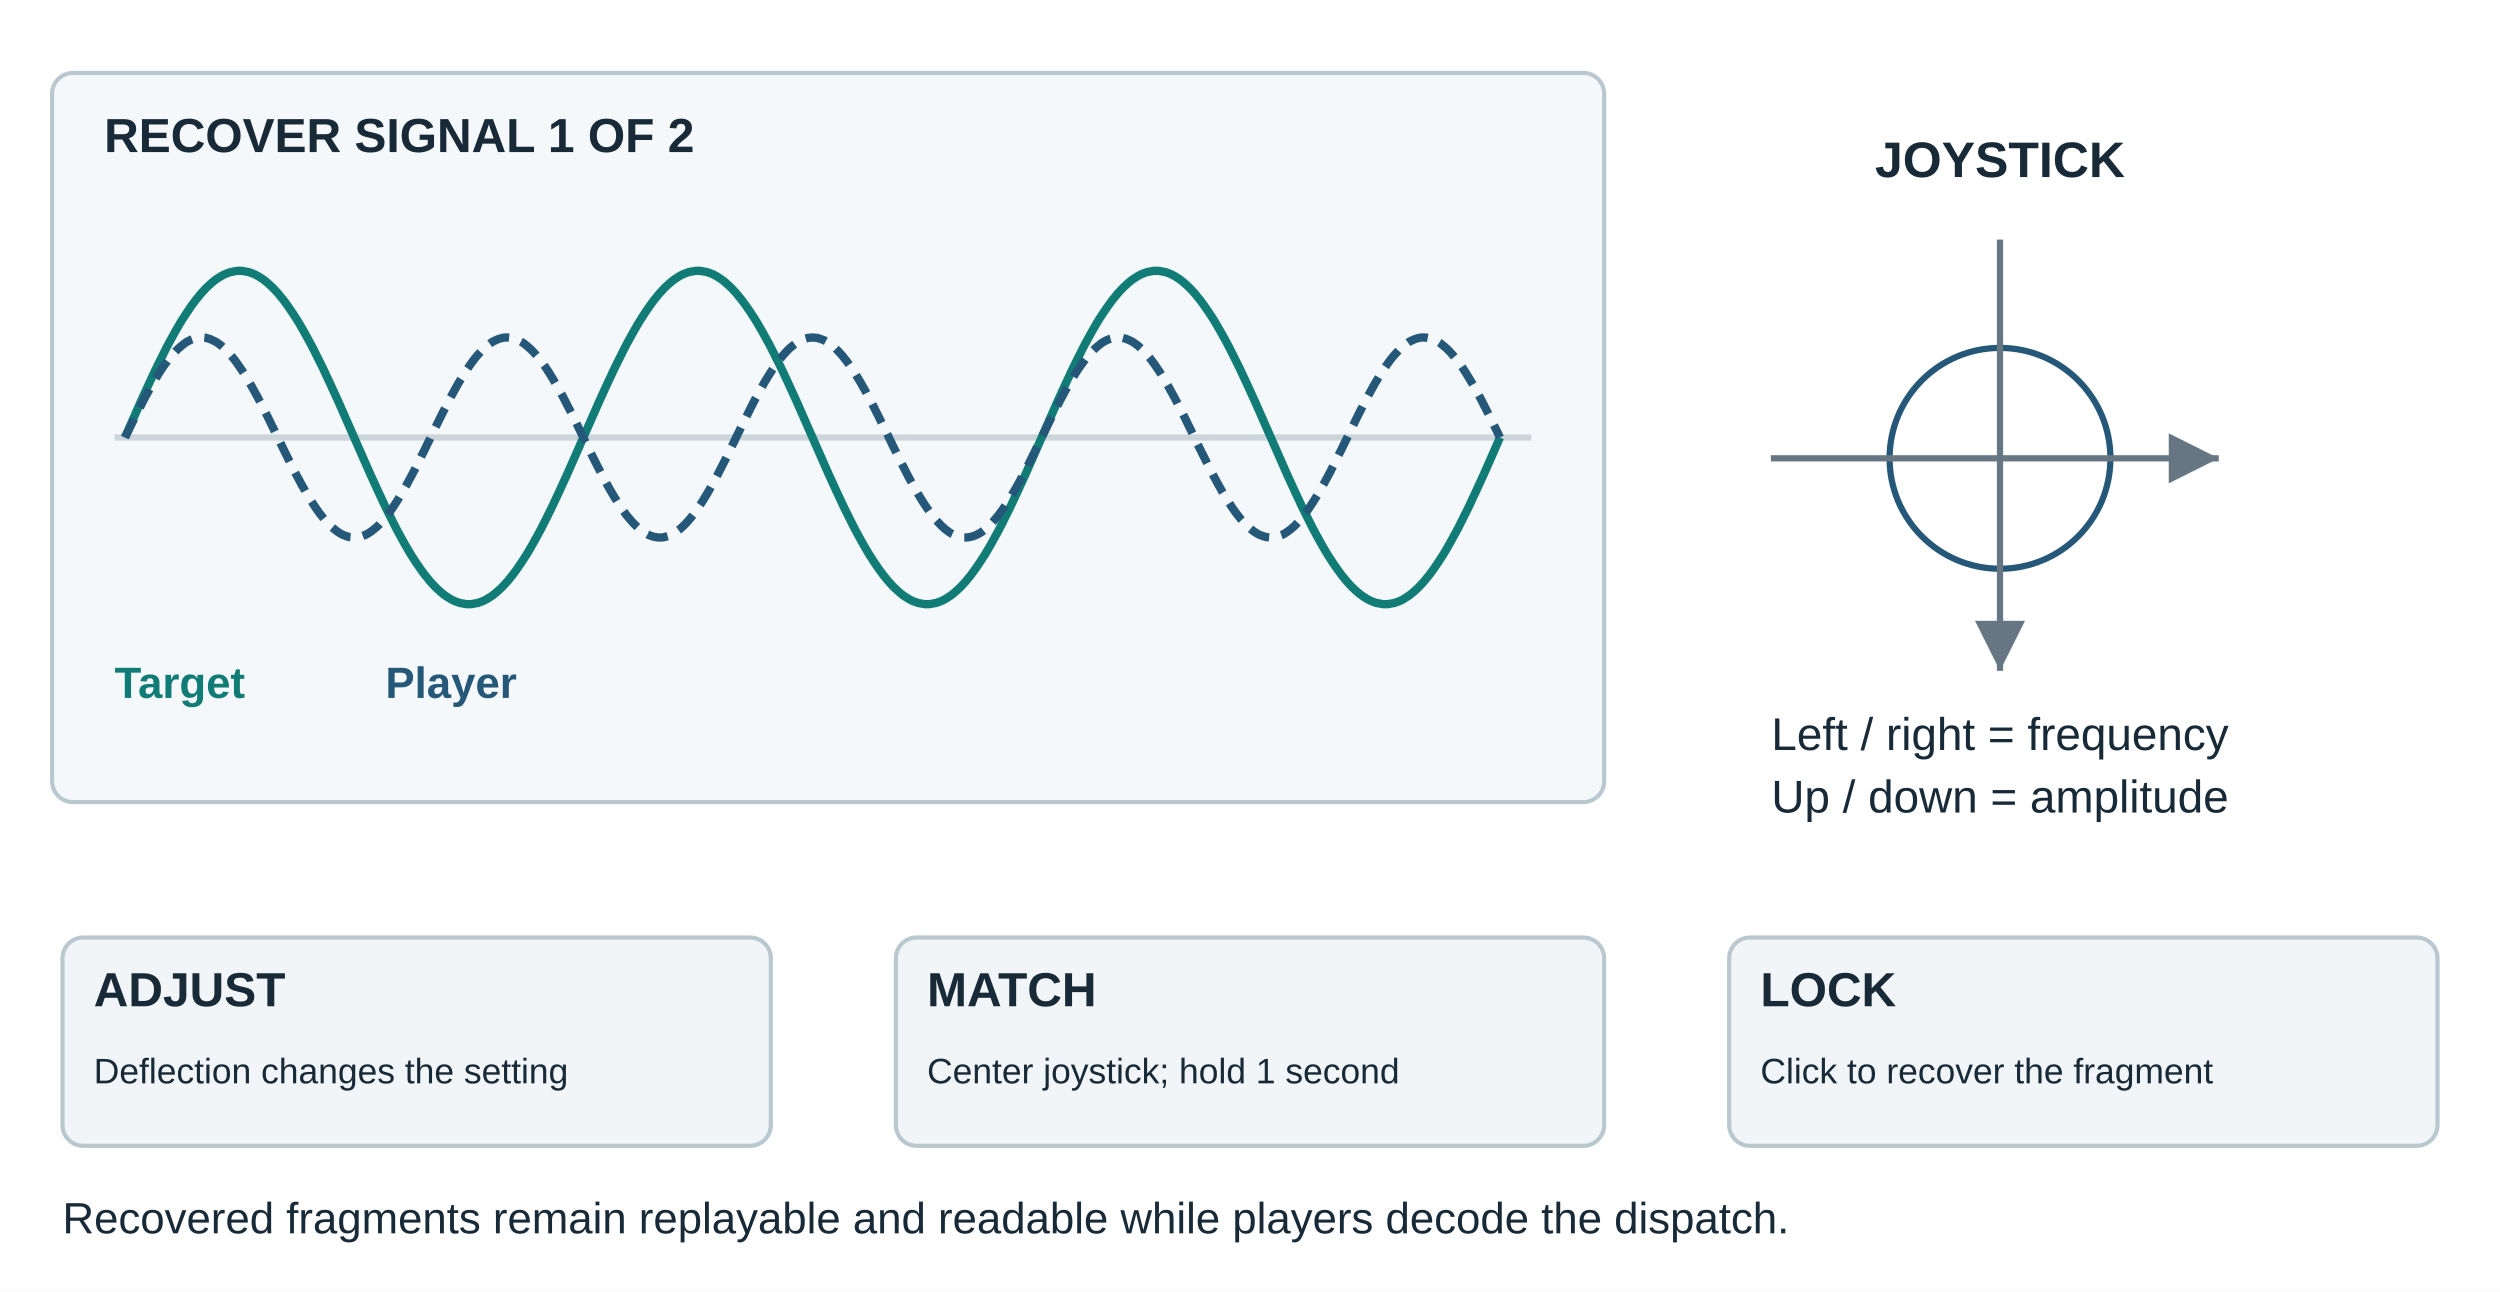
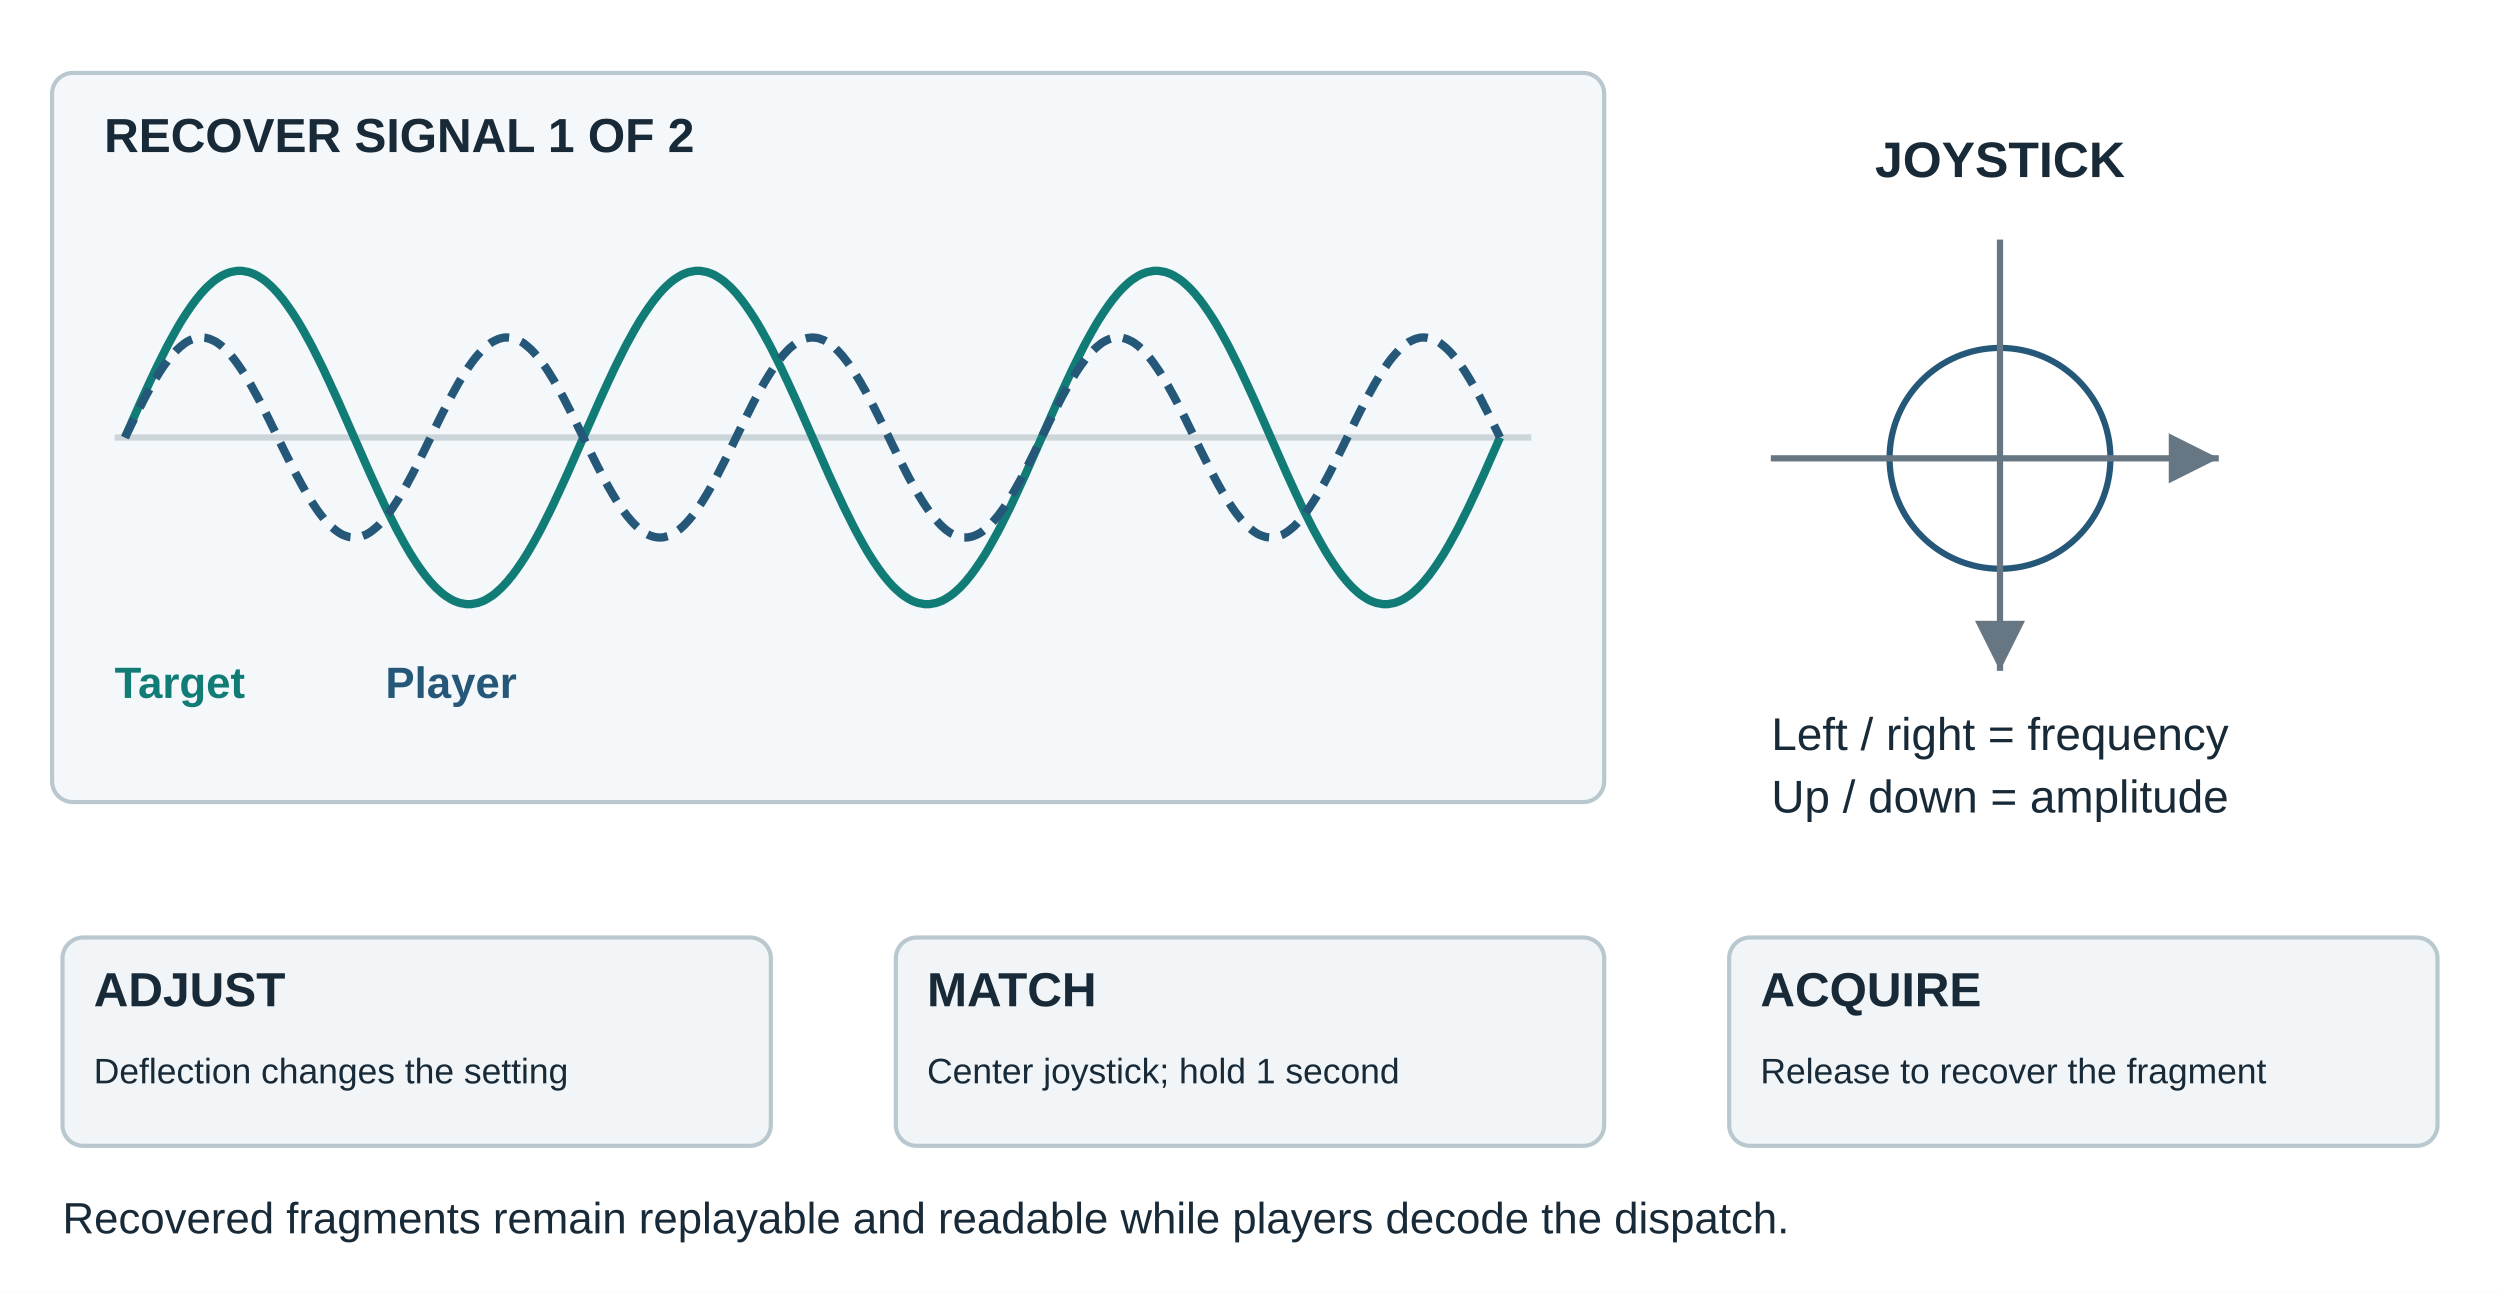
<svg xmlns="http://www.w3.org/2000/svg" width="1200" height="620" viewBox="0 0 1200 620" role="img">
  <defs>
    <marker id="arrow" markerWidth="9" markerHeight="9" refX="8" refY="4" orient="auto">
      <path d="M0,0 L8,4 L0,8" fill="#667783" />
    </marker>
  </defs>
  <rect width="1200" height="620" fill="white" />
  <rect x="25" y="35" width="745" height="350" rx="10" fill="#f5f8fa" stroke="#b9c8cf" stroke-width="2" />
  <text x="50" y="73.0" font-family="Arial, sans-serif" font-size="23" font-weight="700" fill="#182a37" text-anchor="start">RECOVER SIGNAL 1 OF 2</text>
  <line x1="55" y1="210" x2="735" y2="210" stroke="#ccd5da" stroke-width="3" />
  <path d="M60.0,210.0 L61.1,207.5 L62.2,205.0 L63.3,202.5 L64.4,200.0 L65.5,197.5 L66.6,195.0 L67.7,192.5 L68.8,190.1 L69.9,187.7 L71.0,185.3 L72.1,182.9 L73.2,180.6 L74.3,178.2 L75.4,175.9 L76.5,173.7 L77.6,171.5 L78.7,169.3 L79.8,167.1 L80.9,165.0 L82.0,163.0 L83.1,161.0 L84.2,159.0 L85.3,157.1 L86.4,155.2 L87.5,153.4 L88.6,151.7 L89.7,150.0 L90.8,148.4 L91.9,146.8 L93.0,145.3 L94.1,143.8 L95.2,142.5 L96.3,141.1 L97.4,139.9 L98.5,138.7 L99.6,137.6 L100.7,136.6 L101.8,135.6 L102.9,134.7 L104.0,133.9 L105.1,133.2 L106.2,132.5 L107.3,131.9 L108.4,131.4 L109.5,131.0 L110.6,130.6 L111.7,130.4 L112.8,130.2 L113.9,130.0 L115.0,130.0 L116.1,130.0 L117.2,130.2 L118.3,130.4 L119.4,130.6 L120.5,131.0 L121.6,131.4 L122.7,131.9 L123.8,132.5 L124.9,133.2 L126.0,133.9 L127.1,134.7 L128.2,135.6 L129.3,136.6 L130.4,137.6 L131.5,138.7 L132.6,139.9 L133.7,141.1 L134.8,142.5 L135.9,143.8 L137.0,145.3 L138.1,146.8 L139.2,148.4 L140.3,150.0 L141.4,151.7 L142.5,153.4 L143.6,155.2 L144.7,157.1 L145.8,159.0 L146.9,161.0 L148.0,163.0 L149.1,165.0 L150.2,167.1 L151.3,169.3 L152.4,171.5 L153.5,173.7 L154.6,175.9 L155.7,178.2 L156.8,180.6 L157.9,182.9 L159.0,185.3 L160.1,187.7 L161.2,190.1 L162.3,192.5 L163.4,195.0 L164.5,197.5 L165.6,200.0 L166.7,202.5 L167.8,205.0 L168.9,207.5 L170.0,210.0 L171.1,212.5 L172.2,215.0 L173.3,217.5 L174.4,220.0 L175.5,222.5 L176.6,225.0 L177.7,227.5 L178.8,229.9 L179.9,232.3 L181.0,234.7 L182.1,237.1 L183.2,239.4 L184.3,241.8 L185.4,244.1 L186.5,246.3 L187.6,248.5 L188.7,250.7 L189.8,252.9 L190.9,255.0 L192.0,257.0 L193.1,259.0 L194.2,261.0 L195.3,262.9 L196.4,264.8 L197.5,266.6 L198.6,268.3 L199.7,270.0 L200.8,271.6 L201.9,273.2 L203.0,274.7 L204.1,276.2 L205.2,277.5 L206.3,278.9 L207.4,280.1 L208.5,281.3 L209.6,282.4 L210.7,283.4 L211.8,284.4 L212.9,285.3 L214.0,286.1 L215.1,286.8 L216.2,287.5 L217.3,288.1 L218.4,288.6 L219.5,289.0 L220.6,289.4 L221.7,289.6 L222.8,289.8 L223.9,290.0 L225.0,290.0 L226.1,290.0 L227.2,289.8 L228.3,289.6 L229.4,289.4 L230.5,289.0 L231.6,288.6 L232.7,288.1 L233.8,287.5 L234.9,286.8 L236.0,286.1 L237.1,285.3 L238.2,284.4 L239.3,283.4 L240.4,282.4 L241.5,281.3 L242.6,280.1 L243.7,278.9 L244.8,277.5 L245.9,276.2 L247.0,274.7 L248.1,273.2 L249.2,271.6 L250.3,270.0 L251.4,268.3 L252.5,266.6 L253.6,264.8 L254.7,262.9 L255.8,261.0 L256.9,259.0 L258.0,257.0 L259.1,255.0 L260.2,252.9 L261.3,250.7 L262.4,248.5 L263.5,246.3 L264.6,244.1 L265.7,241.8 L266.8,239.4 L267.9,237.1 L269.0,234.7 L270.1,232.3 L271.2,229.9 L272.3,227.5 L273.4,225.0 L274.5,222.5 L275.6,220.0 L276.7,217.5 L277.8,215.0 L278.9,212.5 L280.0,210.0 L281.1,207.5 L282.2,205.0 L283.3,202.5 L284.4,200.0 L285.5,197.5 L286.6,195.0 L287.7,192.5 L288.8,190.1 L289.9,187.7 L291.0,185.3 L292.1,182.9 L293.2,180.6 L294.3,178.2 L295.4,175.9 L296.5,173.7 L297.6,171.5 L298.7,169.3 L299.8,167.1 L300.9,165.0 L302.0,163.0 L303.1,161.0 L304.2,159.0 L305.3,157.1 L306.4,155.2 L307.5,153.4 L308.6,151.7 L309.7,150.0 L310.8,148.4 L311.9,146.8 L313.0,145.3 L314.1,143.8 L315.2,142.5 L316.3,141.1 L317.4,139.9 L318.5,138.7 L319.6,137.6 L320.7,136.6 L321.8,135.6 L322.9,134.7 L324.0,133.9 L325.1,133.2 L326.2,132.5 L327.3,131.9 L328.4,131.4 L329.5,131.0 L330.6,130.6 L331.7,130.4 L332.8,130.2 L333.9,130.0 L335.0,130.0 L336.1,130.0 L337.2,130.2 L338.3,130.4 L339.4,130.6 L340.5,131.0 L341.6,131.4 L342.7,131.9 L343.8,132.5 L344.9,133.2 L346.0,133.9 L347.1,134.7 L348.2,135.6 L349.3,136.6 L350.4,137.6 L351.5,138.7 L352.6,139.9 L353.7,141.1 L354.8,142.5 L355.9,143.8 L357.0,145.3 L358.1,146.8 L359.2,148.4 L360.3,150.0 L361.4,151.7 L362.5,153.4 L363.6,155.2 L364.7,157.1 L365.8,159.0 L366.9,161.0 L368.0,163.0 L369.1,165.0 L370.2,167.1 L371.3,169.3 L372.4,171.5 L373.5,173.7 L374.6,175.9 L375.7,178.2 L376.8,180.6 L377.9,182.9 L379.0,185.3 L380.1,187.7 L381.2,190.1 L382.3,192.5 L383.4,195.0 L384.5,197.5 L385.6,200.0 L386.7,202.5 L387.8,205.0 L388.9,207.5 L390.0,210.0 L391.1,212.5 L392.2,215.0 L393.3,217.5 L394.4,220.0 L395.5,222.5 L396.6,225.0 L397.7,227.5 L398.8,229.9 L399.9,232.3 L401.0,234.7 L402.1,237.1 L403.2,239.4 L404.3,241.8 L405.4,244.1 L406.5,246.3 L407.6,248.5 L408.7,250.7 L409.8,252.9 L410.9,255.0 L412.0,257.0 L413.1,259.0 L414.2,261.0 L415.3,262.9 L416.4,264.8 L417.5,266.6 L418.6,268.3 L419.7,270.0 L420.8,271.6 L421.9,273.2 L423.0,274.7 L424.1,276.2 L425.2,277.5 L426.3,278.9 L427.4,280.1 L428.5,281.3 L429.6,282.4 L430.7,283.4 L431.8,284.4 L432.9,285.3 L434.0,286.1 L435.1,286.8 L436.2,287.5 L437.3,288.1 L438.4,288.6 L439.5,289.0 L440.6,289.4 L441.7,289.6 L442.8,289.8 L443.9,290.0 L445.0,290.0 L446.1,290.0 L447.2,289.8 L448.3,289.6 L449.4,289.4 L450.5,289.0 L451.6,288.6 L452.7,288.1 L453.8,287.5 L454.9,286.8 L456.0,286.1 L457.1,285.3 L458.2,284.4 L459.3,283.4 L460.4,282.4 L461.5,281.3 L462.6,280.1 L463.7,278.9 L464.8,277.5 L465.9,276.2 L467.0,274.7 L468.1,273.2 L469.2,271.6 L470.3,270.0 L471.4,268.3 L472.5,266.6 L473.6,264.8 L474.7,262.9 L475.8,261.0 L476.9,259.0 L478.0,257.0 L479.1,255.0 L480.2,252.9 L481.3,250.7 L482.4,248.5 L483.5,246.3 L484.6,244.1 L485.7,241.8 L486.8,239.4 L487.9,237.1 L489.0,234.7 L490.1,232.3 L491.2,229.9 L492.3,227.5 L493.4,225.0 L494.5,222.5 L495.6,220.0 L496.7,217.5 L497.8,215.0 L498.9,212.5 L500.0,210.0 L501.1,207.5 L502.2,205.0 L503.3,202.5 L504.4,200.0 L505.5,197.5 L506.6,195.0 L507.7,192.5 L508.8,190.1 L509.9,187.7 L511.0,185.3 L512.1,182.9 L513.2,180.6 L514.3,178.2 L515.4,175.9 L516.5,173.7 L517.6,171.5 L518.7,169.3 L519.8,167.1 L520.9,165.0 L522.0,163.0 L523.1,161.0 L524.2,159.0 L525.3,157.1 L526.4,155.2 L527.5,153.4 L528.6,151.7 L529.7,150.0 L530.8,148.4 L531.9,146.8 L533.0,145.3 L534.1,143.8 L535.2,142.5 L536.3,141.1 L537.4,139.9 L538.5,138.7 L539.6,137.6 L540.7,136.6 L541.8,135.6 L542.9,134.7 L544.0,133.9 L545.1,133.2 L546.2,132.5 L547.3,131.9 L548.4,131.4 L549.5,131.0 L550.6,130.6 L551.7,130.4 L552.8,130.2 L553.9,130.0 L555.0,130.0 L556.1,130.0 L557.2,130.2 L558.3,130.4 L559.4,130.6 L560.5,131.0 L561.6,131.4 L562.7,131.9 L563.8,132.5 L564.9,133.2 L566.0,133.9 L567.1,134.7 L568.2,135.6 L569.3,136.6 L570.4,137.6 L571.5,138.7 L572.6,139.9 L573.7,141.1 L574.8,142.5 L575.9,143.8 L577.0,145.3 L578.1,146.8 L579.2,148.4 L580.3,150.0 L581.4,151.7 L582.5,153.4 L583.6,155.2 L584.7,157.1 L585.8,159.0 L586.9,161.0 L588.0,163.0 L589.1,165.0 L590.2,167.1 L591.3,169.3 L592.4,171.5 L593.5,173.7 L594.6,175.9 L595.7,178.2 L596.8,180.6 L597.9,182.9 L599.0,185.3 L600.1,187.7 L601.2,190.1 L602.3,192.5 L603.4,195.0 L604.5,197.5 L605.6,200.0 L606.7,202.5 L607.8,205.0 L608.9,207.5 L610.0,210.0 L611.1,212.5 L612.2,215.0 L613.3,217.5 L614.4,220.0 L615.5,222.5 L616.6,225.0 L617.7,227.5 L618.8,229.9 L619.9,232.3 L621.0,234.7 L622.1,237.1 L623.2,239.4 L624.3,241.8 L625.4,244.1 L626.5,246.3 L627.6,248.5 L628.7,250.7 L629.8,252.9 L630.9,255.0 L632.0,257.0 L633.1,259.0 L634.2,261.0 L635.3,262.9 L636.4,264.8 L637.5,266.6 L638.6,268.3 L639.7,270.0 L640.8,271.6 L641.9,273.2 L643.0,274.7 L644.1,276.2 L645.2,277.5 L646.3,278.9 L647.4,280.1 L648.5,281.3 L649.6,282.4 L650.7,283.4 L651.8,284.4 L652.9,285.3 L654.0,286.1 L655.1,286.8 L656.2,287.5 L657.3,288.1 L658.4,288.6 L659.5,289.0 L660.6,289.4 L661.7,289.6 L662.8,289.8 L663.9,290.0 L665.0,290.0 L666.1,290.0 L667.2,289.8 L668.3,289.6 L669.4,289.4 L670.5,289.0 L671.6,288.6 L672.7,288.1 L673.8,287.5 L674.9,286.8 L676.0,286.1 L677.1,285.3 L678.2,284.4 L679.3,283.4 L680.4,282.4 L681.5,281.3 L682.6,280.1 L683.7,278.9 L684.8,277.5 L685.9,276.2 L687.0,274.7 L688.1,273.2 L689.2,271.6 L690.3,270.0 L691.4,268.3 L692.5,266.6 L693.6,264.8 L694.7,262.9 L695.8,261.0 L696.9,259.0 L698.0,257.0 L699.1,255.0 L700.2,252.9 L701.3,250.7 L702.4,248.5 L703.5,246.3 L704.6,244.1 L705.7,241.8 L706.8,239.4 L707.9,237.1 L709.0,234.7 L710.1,232.3 L711.2,229.9 L712.3,227.5 L713.4,225.0 L714.5,222.5 L715.6,220.0 L716.7,217.5 L717.8,215.0 L718.9,212.5 L720.0,210.0" fill="none" stroke="#117c76" stroke-width="4" />
  <path d="M60.0,210.0 L61.1,207.7 L62.2,205.5 L63.3,203.2 L64.4,201.0 L65.5,198.8 L66.6,196.6 L67.7,194.5 L68.8,192.3 L69.9,190.2 L71.0,188.2 L72.1,186.2 L73.2,184.3 L74.3,182.4 L75.4,180.6 L76.5,178.8 L77.6,177.1 L78.7,175.5 L79.8,174.0 L80.9,172.5 L82.0,171.2 L83.1,169.9 L84.2,168.7 L85.3,167.6 L86.4,166.6 L87.5,165.7 L88.6,164.8 L89.7,164.1 L90.8,163.5 L91.9,163.0 L93.0,162.6 L94.1,162.3 L95.2,162.1 L96.3,162.0 L97.4,162.0 L98.5,162.1 L99.6,162.4 L100.7,162.7 L101.8,163.2 L102.9,163.7 L104.0,164.3 L105.1,165.1 L106.2,165.9 L107.3,166.9 L108.4,167.9 L109.5,169.1 L110.6,170.3 L111.7,171.6 L112.8,173.0 L113.9,174.5 L115.0,176.1 L116.1,177.7 L117.2,179.4 L118.3,181.2 L119.4,183.0 L120.5,184.9 L121.6,186.9 L122.7,188.9 L123.8,190.9 L124.9,193.0 L126.0,195.2 L127.1,197.3 L128.2,199.5 L129.3,201.7 L130.4,204.0 L131.5,206.2 L132.6,208.5 L133.7,210.8 L134.8,213.0 L135.9,215.3 L137.0,217.5 L138.1,219.7 L139.2,221.9 L140.3,224.1 L141.4,226.3 L142.5,228.4 L143.6,230.4 L144.7,232.5 L145.8,234.4 L146.9,236.4 L148.0,238.2 L149.1,240.0 L150.2,241.7 L151.3,243.4 L152.4,245.0 L153.5,246.5 L154.6,247.9 L155.7,249.3 L156.8,250.5 L157.9,251.7 L159.0,252.8 L160.1,253.7 L161.2,254.6 L162.3,255.4 L163.4,256.1 L164.5,256.7 L165.6,257.1 L166.7,257.5 L167.8,257.8 L168.9,257.9 L170.0,258.0 L171.1,257.9 L172.2,257.8 L173.3,257.5 L174.4,257.1 L175.5,256.7 L176.6,256.1 L177.7,255.4 L178.8,254.6 L179.9,253.7 L181.0,252.8 L182.1,251.7 L183.2,250.5 L184.3,249.3 L185.4,247.9 L186.5,246.5 L187.6,245.0 L188.7,243.4 L189.8,241.7 L190.9,240.0 L192.0,238.2 L193.1,236.4 L194.2,234.4 L195.3,232.5 L196.4,230.4 L197.5,228.4 L198.6,226.3 L199.7,224.1 L200.8,221.9 L201.9,219.7 L203.0,217.5 L204.1,215.3 L205.2,213.0 L206.3,210.8 L207.4,208.5 L208.5,206.2 L209.6,204.0 L210.7,201.7 L211.8,199.5 L212.9,197.3 L214.0,195.2 L215.1,193.0 L216.2,190.9 L217.3,188.9 L218.4,186.9 L219.5,184.9 L220.6,183.0 L221.7,181.2 L222.8,179.4 L223.9,177.7 L225.0,176.1 L226.1,174.5 L227.2,173.0 L228.3,171.6 L229.4,170.3 L230.5,169.1 L231.6,167.9 L232.7,166.9 L233.8,165.9 L234.9,165.1 L236.0,164.3 L237.1,163.7 L238.2,163.2 L239.3,162.7 L240.4,162.4 L241.5,162.1 L242.6,162.0 L243.7,162.0 L244.8,162.1 L245.9,162.3 L247.0,162.6 L248.1,163.0 L249.2,163.5 L250.3,164.1 L251.4,164.8 L252.5,165.7 L253.6,166.6 L254.7,167.6 L255.8,168.7 L256.9,169.9 L258.0,171.2 L259.1,172.5 L260.2,174.0 L261.3,175.5 L262.4,177.1 L263.5,178.8 L264.6,180.6 L265.7,182.4 L266.8,184.3 L267.9,186.2 L269.0,188.2 L270.1,190.2 L271.2,192.3 L272.3,194.5 L273.4,196.6 L274.5,198.8 L275.6,201.0 L276.7,203.2 L277.8,205.5 L278.9,207.7 L280.0,210.0 L281.1,212.3 L282.2,214.5 L283.3,216.8 L284.4,219.0 L285.5,221.2 L286.6,223.4 L287.7,225.5 L288.8,227.7 L289.9,229.8 L291.0,231.8 L292.1,233.8 L293.2,235.7 L294.3,237.6 L295.4,239.4 L296.5,241.2 L297.6,242.9 L298.7,244.5 L299.8,246.0 L300.9,247.5 L302.0,248.8 L303.1,250.1 L304.2,251.3 L305.3,252.4 L306.4,253.4 L307.5,254.3 L308.6,255.2 L309.7,255.9 L310.8,256.5 L311.9,257.0 L313.0,257.4 L314.1,257.7 L315.2,257.9 L316.3,258.0 L317.4,258.0 L318.5,257.9 L319.6,257.6 L320.7,257.3 L321.8,256.8 L322.9,256.3 L324.0,255.7 L325.1,254.9 L326.2,254.1 L327.3,253.1 L328.4,252.1 L329.5,250.9 L330.6,249.7 L331.7,248.4 L332.8,247.0 L333.9,245.5 L335.0,243.9 L336.1,242.3 L337.2,240.6 L338.3,238.8 L339.4,237.0 L340.5,235.1 L341.6,233.1 L342.7,231.1 L343.8,229.1 L344.9,227.0 L346.0,224.8 L347.1,222.7 L348.2,220.5 L349.3,218.3 L350.4,216.0 L351.5,213.8 L352.6,211.5 L353.7,209.2 L354.8,207.0 L355.9,204.7 L357.0,202.5 L358.1,200.3 L359.2,198.1 L360.3,195.9 L361.4,193.7 L362.5,191.6 L363.6,189.6 L364.7,187.5 L365.8,185.6 L366.9,183.6 L368.0,181.8 L369.1,180.0 L370.2,178.3 L371.3,176.6 L372.4,175.0 L373.5,173.5 L374.6,172.1 L375.7,170.7 L376.8,169.5 L377.9,168.3 L379.0,167.2 L380.1,166.3 L381.2,165.4 L382.3,164.6 L383.4,163.9 L384.5,163.3 L385.6,162.9 L386.7,162.5 L387.8,162.2 L388.9,162.1 L390.0,162.0 L391.1,162.1 L392.2,162.2 L393.3,162.5 L394.4,162.9 L395.5,163.3 L396.6,163.9 L397.7,164.6 L398.8,165.4 L399.9,166.3 L401.0,167.2 L402.1,168.3 L403.2,169.5 L404.3,170.7 L405.4,172.1 L406.5,173.5 L407.6,175.0 L408.7,176.6 L409.8,178.3 L410.9,180.0 L412.0,181.8 L413.1,183.6 L414.2,185.6 L415.3,187.5 L416.4,189.6 L417.5,191.6 L418.6,193.7 L419.7,195.9 L420.8,198.1 L421.9,200.3 L423.0,202.5 L424.1,204.7 L425.2,207.0 L426.3,209.2 L427.4,211.5 L428.5,213.8 L429.6,216.0 L430.7,218.3 L431.8,220.5 L432.9,222.7 L434.0,224.8 L435.1,227.0 L436.2,229.1 L437.3,231.1 L438.4,233.1 L439.5,235.1 L440.6,237.0 L441.7,238.8 L442.8,240.6 L443.9,242.3 L445.0,243.9 L446.1,245.5 L447.2,247.0 L448.3,248.4 L449.4,249.7 L450.5,250.9 L451.6,252.1 L452.7,253.1 L453.8,254.1 L454.9,254.9 L456.0,255.7 L457.1,256.3 L458.2,256.8 L459.3,257.3 L460.4,257.6 L461.5,257.9 L462.6,258.0 L463.7,258.0 L464.8,257.9 L465.9,257.7 L467.0,257.4 L468.1,257.0 L469.2,256.5 L470.3,255.9 L471.4,255.2 L472.5,254.3 L473.6,253.4 L474.7,252.4 L475.8,251.3 L476.9,250.1 L478.0,248.8 L479.1,247.5 L480.2,246.0 L481.3,244.5 L482.4,242.9 L483.5,241.2 L484.6,239.4 L485.7,237.6 L486.8,235.7 L487.9,233.8 L489.0,231.8 L490.1,229.8 L491.2,227.7 L492.3,225.5 L493.4,223.4 L494.5,221.2 L495.6,219.0 L496.7,216.8 L497.8,214.5 L498.9,212.3 L500.0,210.0 L501.1,207.7 L502.2,205.5 L503.3,203.2 L504.4,201.0 L505.5,198.8 L506.6,196.6 L507.7,194.5 L508.8,192.3 L509.9,190.2 L511.0,188.2 L512.1,186.2 L513.2,184.3 L514.3,182.4 L515.4,180.6 L516.5,178.8 L517.6,177.1 L518.7,175.5 L519.8,174.0 L520.9,172.5 L522.0,171.2 L523.1,169.9 L524.2,168.7 L525.3,167.6 L526.4,166.6 L527.5,165.7 L528.6,164.8 L529.7,164.1 L530.8,163.5 L531.9,163.0 L533.0,162.6 L534.1,162.3 L535.2,162.1 L536.3,162.0 L537.4,162.0 L538.5,162.1 L539.6,162.4 L540.7,162.7 L541.8,163.2 L542.9,163.7 L544.0,164.3 L545.1,165.1 L546.2,165.9 L547.3,166.9 L548.4,167.9 L549.5,169.1 L550.6,170.3 L551.7,171.6 L552.8,173.0 L553.9,174.5 L555.0,176.1 L556.1,177.7 L557.2,179.4 L558.3,181.2 L559.4,183.0 L560.5,184.9 L561.6,186.9 L562.7,188.9 L563.8,190.9 L564.9,193.0 L566.0,195.2 L567.1,197.3 L568.2,199.5 L569.3,201.7 L570.4,204.0 L571.5,206.2 L572.6,208.5 L573.7,210.8 L574.8,213.0 L575.9,215.3 L577.0,217.5 L578.1,219.7 L579.2,221.9 L580.3,224.1 L581.4,226.3 L582.5,228.4 L583.6,230.4 L584.7,232.5 L585.8,234.4 L586.9,236.4 L588.0,238.2 L589.1,240.0 L590.2,241.7 L591.3,243.4 L592.4,245.0 L593.5,246.5 L594.6,247.9 L595.7,249.3 L596.8,250.5 L597.9,251.7 L599.0,252.8 L600.1,253.7 L601.2,254.6 L602.3,255.4 L603.4,256.1 L604.5,256.7 L605.6,257.1 L606.7,257.5 L607.8,257.8 L608.9,257.9 L610.0,258.0 L611.1,257.9 L612.2,257.8 L613.3,257.5 L614.4,257.1 L615.5,256.7 L616.6,256.1 L617.7,255.4 L618.8,254.6 L619.9,253.7 L621.0,252.8 L622.1,251.7 L623.2,250.5 L624.3,249.3 L625.4,247.9 L626.5,246.5 L627.6,245.0 L628.7,243.4 L629.8,241.7 L630.9,240.0 L632.0,238.2 L633.1,236.4 L634.2,234.4 L635.3,232.5 L636.4,230.4 L637.5,228.4 L638.6,226.3 L639.7,224.1 L640.8,221.9 L641.9,219.7 L643.0,217.5 L644.1,215.3 L645.2,213.0 L646.3,210.8 L647.4,208.5 L648.5,206.2 L649.6,204.0 L650.7,201.7 L651.8,199.5 L652.9,197.3 L654.0,195.2 L655.1,193.0 L656.2,190.9 L657.3,188.9 L658.4,186.9 L659.5,184.9 L660.6,183.0 L661.7,181.2 L662.8,179.4 L663.9,177.7 L665.0,176.1 L666.1,174.5 L667.2,173.0 L668.3,171.6 L669.4,170.3 L670.5,169.1 L671.6,167.9 L672.7,166.9 L673.8,165.9 L674.9,165.1 L676.0,164.3 L677.1,163.7 L678.2,163.2 L679.3,162.7 L680.4,162.4 L681.5,162.1 L682.6,162.0 L683.7,162.0 L684.8,162.1 L685.9,162.3 L687.0,162.6 L688.1,163.0 L689.2,163.5 L690.3,164.1 L691.4,164.8 L692.5,165.7 L693.6,166.6 L694.7,167.6 L695.8,168.7 L696.9,169.9 L698.0,171.2 L699.1,172.5 L700.2,174.0 L701.3,175.5 L702.4,177.1 L703.5,178.8 L704.6,180.6 L705.7,182.4 L706.8,184.3 L707.9,186.2 L709.0,188.2 L710.1,190.2 L711.2,192.3 L712.3,194.5 L713.4,196.6 L714.5,198.8 L715.6,201.0 L716.7,203.2 L717.8,205.5 L718.9,207.7 L720.0,210.0" fill="none" stroke-dasharray="10 6" stroke="#255878" stroke-width="4" />
  <text x="55" y="335.0" font-family="Arial, sans-serif" font-size="21" font-weight="700" fill="#117c76" text-anchor="start">Target</text>
  <text x="185" y="335.0" font-family="Arial, sans-serif" font-size="21" font-weight="700" fill="#255878" text-anchor="start">Player</text>
  <circle cx="960" cy="220" r="53" fill="white" stroke="#255878" stroke-width="3" />
  <line x1="850" y1="220" x2="1065" y2="220" stroke="#667783" stroke-width="3" marker-end="url(#arrow)" />
  <line x1="960" y1="115" x2="960" y2="322" stroke="#667783" stroke-width="3" marker-end="url(#arrow)" />
  <text x="960" y="85.0" font-family="Arial, sans-serif" font-size="24" font-weight="700" fill="#182a37" text-anchor="middle">JOYSTICK</text>
  <text x="960" y="360.0" font-family="Arial, sans-serif" font-size="22" font-weight="400" fill="#182a37" text-anchor="middle">Left / right = frequency</text>
  <text x="960" y="390.0" font-family="Arial, sans-serif" font-size="22" font-weight="400" fill="#182a37" text-anchor="middle">Up / down = amplitude</text>
  <rect x="30" y="450" width="340" height="100" rx="10" fill="#f1f5f7" stroke="#b9c8cf" stroke-width="2" />
  <text x="45" y="483.0" font-family="Arial, sans-serif" font-size="23" font-weight="700" fill="#182a37" text-anchor="start">ADJUST</text>
  <text x="45" y="520.0" font-family="Arial, sans-serif" font-size="17" font-weight="400" fill="#182a37" text-anchor="start">Deflection changes the setting</text>
  <rect x="430" y="450" width="340" height="100" rx="10" fill="#f1f5f7" stroke="#b9c8cf" stroke-width="2" />
  <text x="445" y="483.0" font-family="Arial, sans-serif" font-size="23" font-weight="700" fill="#182a37" text-anchor="start">MATCH</text>
  <text x="445" y="520.0" font-family="Arial, sans-serif" font-size="17" font-weight="400" fill="#182a37" text-anchor="start">Center joystick; hold 1 second</text>
  <rect x="830" y="450" width="340" height="100" rx="10" fill="#f1f5f7" stroke="#b9c8cf" stroke-width="2" />
-   <text x="845" y="483.0" font-family="Arial, sans-serif" font-size="23" font-weight="700" fill="#182a37" text-anchor="start">LOCK</text>
-   <text x="845" y="520.0" font-family="Arial, sans-serif" font-size="17" font-weight="400" fill="#182a37" text-anchor="start">Click to recover the fragment</text>
+   <text x="845" y="483.0" font-family="Arial, sans-serif" font-size="23" font-weight="700" fill="#182a37" text-anchor="start">ACQUIRE</text>
+   <text x="845" y="520.0" font-family="Arial, sans-serif" font-size="17" font-weight="400" fill="#182a37" text-anchor="start">Release to recover the fragment</text>
  <text x="30" y="592.0" font-family="Arial, sans-serif" font-size="21" font-weight="400" fill="#182a37" text-anchor="start">Recovered fragments remain replayable and readable while players decode the dispatch.</text>
</svg>
